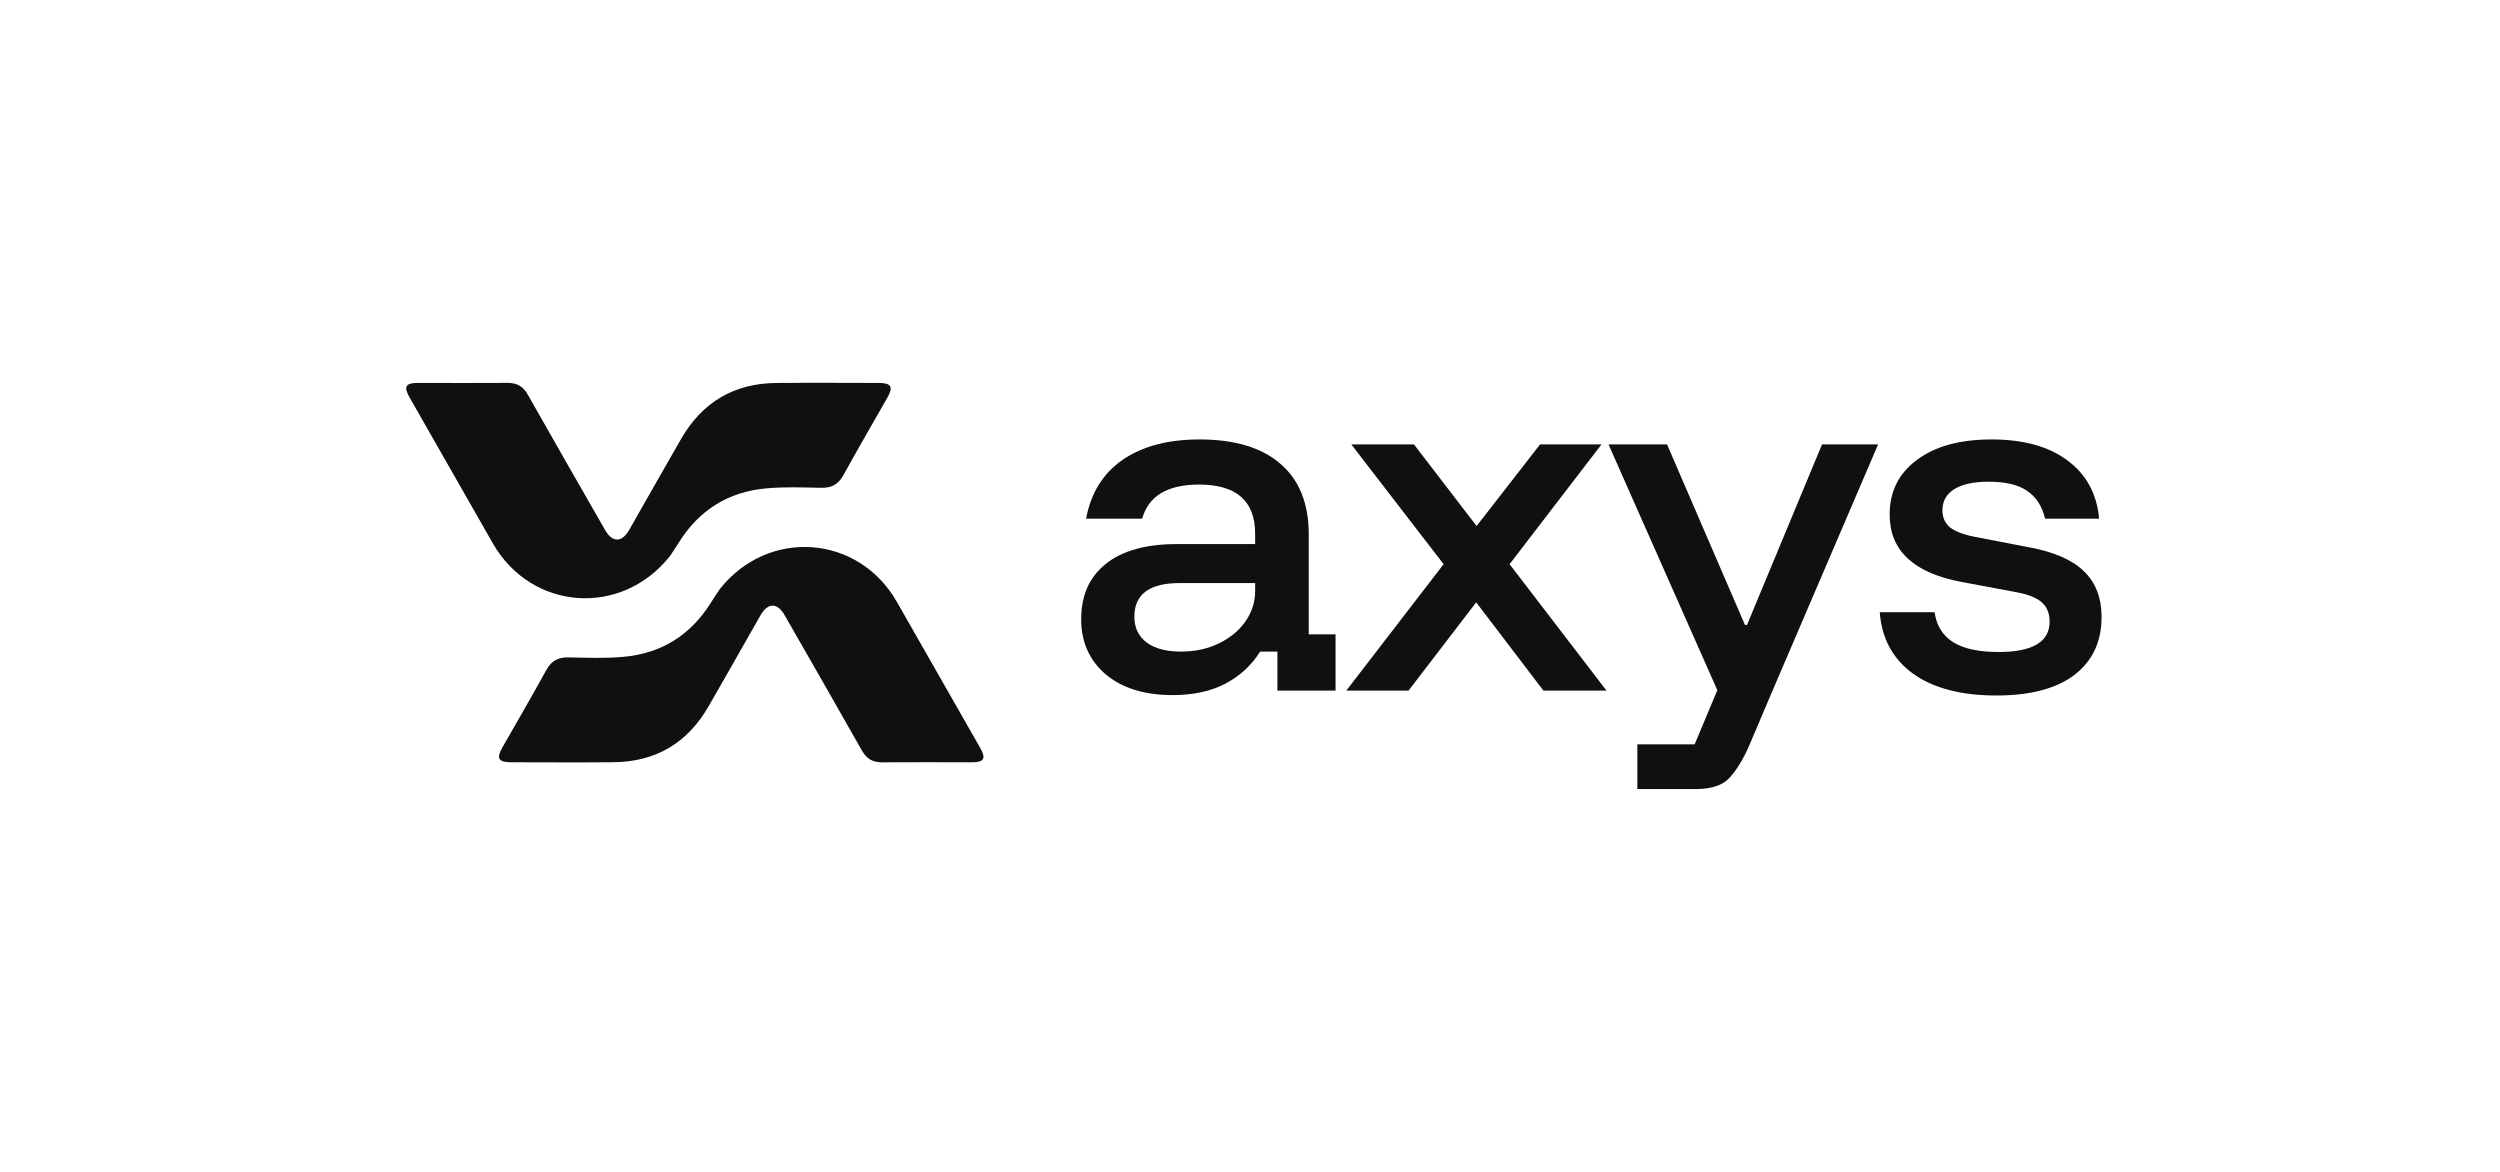
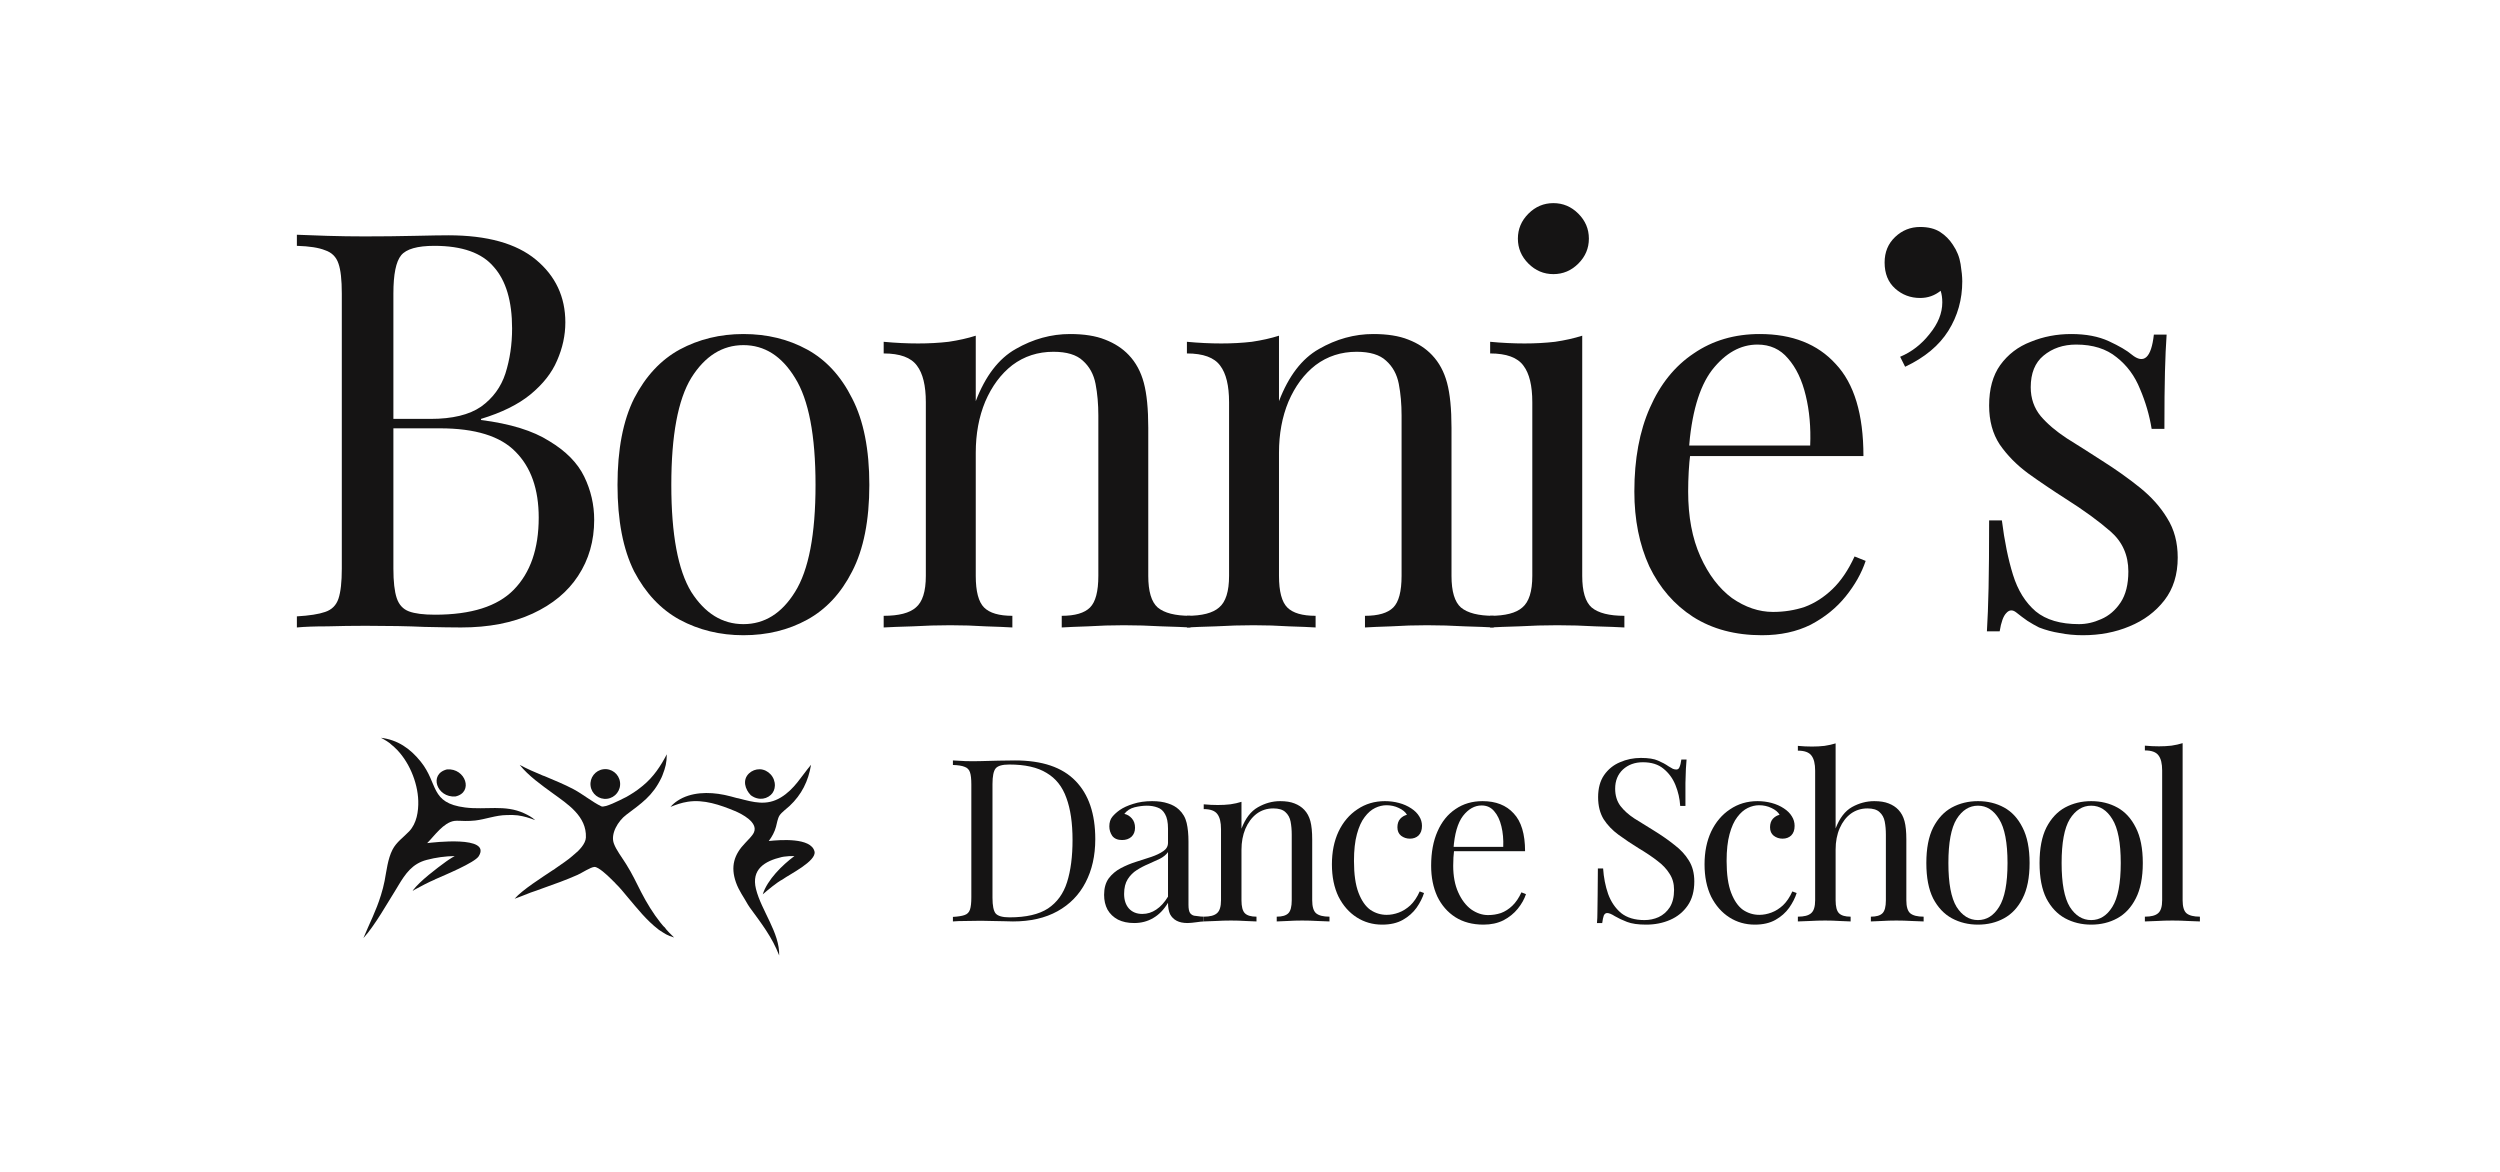
<svg xmlns="http://www.w3.org/2000/svg" width="320" height="150" viewBox="0 0 320 150" fill="none">
-   <path d="M85.761 71.168C86.113 70.633 86.478 70.105 86.815 69.56C89.43 65.316 93.183 62.947 98.116 62.508C100.447 62.3 102.782 62.394 105.112 62.44C106.46 62.467 107.309 61.998 107.966 60.801C109.79 57.477 111.705 54.205 113.578 50.909C114.382 49.494 114.092 49.016 112.431 49.015C108.066 49.011 103.702 48.979 99.338 49.022C93.989 49.075 89.92 51.449 87.212 56.128C84.961 60.017 82.765 63.938 80.531 67.838C79.599 69.465 78.385 69.47 77.459 67.854C74.144 62.072 70.826 56.293 67.544 50.492C66.944 49.433 66.145 48.999 64.958 49.009C61.139 49.04 57.321 49.013 53.502 49.012C51.908 49.011 51.634 49.485 52.437 50.894C55.98 57.109 59.535 63.317 63.075 69.534C67.986 78.157 79.529 79.048 85.761 71.168Z" fill="#101010" />
-   <path d="M92.121 75.417C91.769 75.953 91.404 76.481 91.068 77.026C88.452 81.27 84.699 83.638 79.766 84.078C77.436 84.285 75.1 84.192 72.771 84.146C71.423 84.119 70.573 84.588 69.916 85.785C68.092 89.108 66.177 92.381 64.304 95.677C63.5 97.092 63.791 97.57 65.452 97.571C69.816 97.575 74.18 97.607 78.544 97.564C83.894 97.511 87.962 95.137 90.67 90.458C92.921 86.569 95.118 82.648 97.352 78.748C98.284 77.121 99.497 77.116 100.424 78.732C103.738 84.513 107.057 90.293 110.339 96.094C110.938 97.153 111.737 97.587 112.925 97.577C116.743 97.546 120.562 97.573 124.381 97.574C125.974 97.575 126.248 97.101 125.445 95.692C121.903 89.477 118.348 83.269 114.807 77.052C109.896 68.429 98.353 67.538 92.121 75.417Z" fill="#101010" />
-   <path d="M150.105 88.972C146.482 88.972 143.614 88.079 141.503 86.293C139.428 84.507 138.39 82.161 138.39 79.254C138.39 76.208 139.445 73.844 141.556 72.164C143.667 70.483 146.693 69.642 150.633 69.642H160.66V68.329C160.66 64.127 158.268 62.026 153.483 62.026C149.437 62.026 147.009 63.48 146.2 66.386H139.023C139.621 63.129 141.169 60.626 143.667 58.875C146.2 57.124 149.49 56.248 153.536 56.248C158.074 56.248 161.54 57.299 163.932 59.4C166.324 61.466 167.52 64.477 167.52 68.434V81.198H170.951V88.394H163.51V83.404H161.293C160.203 85.155 158.725 86.52 156.86 87.501C154.996 88.481 152.744 88.972 150.105 88.972ZM151.161 83.404C152.955 83.404 154.573 83.054 156.016 82.353C157.458 81.653 158.584 80.725 159.393 79.57C160.238 78.379 160.66 77.066 160.66 75.63V74.632H151.002C147.132 74.632 145.197 76.068 145.197 78.939C145.197 80.34 145.725 81.443 146.781 82.249C147.836 83.019 149.296 83.404 151.161 83.404Z" fill="#101010" />
-   <path d="M172.329 88.394L184.783 72.216L172.962 56.879H180.983L189.005 67.331L197.132 56.879H204.995L193.227 72.216L205.628 88.394H197.554L188.952 77.101L180.297 88.394H172.329Z" fill="#101010" />
-   <path d="M209.58 101V95.275H216.915L219.818 88.341L205.886 56.879H213.38L223.354 79.99H223.618L233.222 56.879H240.399L226.889 88.394L223.987 95.222C223.213 97.043 222.369 98.461 221.454 99.477C220.574 100.492 219.114 101 217.074 101H209.58Z" fill="#101010" />
-   <path d="M255.543 89.024C251.04 89.024 247.486 88.096 244.883 86.24C242.279 84.35 240.854 81.723 240.608 78.362H247.627C247.873 80.077 248.665 81.356 250.002 82.196C251.339 83.036 253.274 83.457 255.807 83.457C260.169 83.457 262.351 82.161 262.351 79.57C262.351 78.519 262.016 77.696 261.348 77.101C260.679 76.506 259.571 76.068 258.023 75.788L251.004 74.475C244.918 73.319 241.875 70.448 241.875 65.861C241.875 62.919 243.036 60.591 245.358 58.875C247.68 57.124 250.864 56.248 254.91 56.248C258.991 56.248 262.227 57.141 264.62 58.927C267.047 60.713 268.402 63.199 268.683 66.386H261.77C261.383 64.775 260.609 63.584 259.448 62.814C258.322 62.044 256.686 61.659 254.54 61.659C252.64 61.659 251.18 61.974 250.16 62.604C249.14 63.234 248.63 64.145 248.63 65.335C248.63 66.211 248.946 66.929 249.579 67.489C250.248 68.014 251.286 68.417 252.693 68.697L259.765 70.063C262.966 70.658 265.306 71.691 266.784 73.162C268.261 74.597 269 76.541 269 78.992C269 82.143 267.839 84.612 265.517 86.398C263.195 88.149 259.87 89.024 255.543 89.024Z" fill="#101010" />
+   <path d="M38 30.047C38.994 30.094 40.296 30.142 41.905 30.189C43.514 30.236 45.1 30.26 46.662 30.26C48.887 30.26 51.017 30.236 53.052 30.189C55.087 30.142 56.531 30.118 57.383 30.118C62.353 30.118 66.092 31.159 68.601 33.242C71.11 35.325 72.364 37.999 72.364 41.265C72.364 42.922 72.009 44.555 71.299 46.164C70.636 47.726 69.5 49.17 67.891 50.495C66.329 51.773 64.223 52.814 61.572 53.619V53.761C65.311 54.234 68.222 55.134 70.305 56.459C72.435 57.737 73.926 59.252 74.778 61.003C75.63 62.754 76.056 64.6 76.056 66.541C76.056 69.239 75.37 71.629 73.997 73.712C72.672 75.747 70.731 77.357 68.175 78.54C65.619 79.723 62.566 80.315 59.016 80.315C57.975 80.315 56.413 80.291 54.33 80.244C52.247 80.149 49.739 80.102 46.804 80.102C45.147 80.102 43.514 80.126 41.905 80.173C40.296 80.173 38.994 80.22 38 80.315V78.895C39.609 78.8 40.816 78.611 41.621 78.327C42.473 78.043 43.041 77.475 43.325 76.623C43.609 75.771 43.751 74.493 43.751 72.789V37.573C43.751 35.822 43.609 34.544 43.325 33.739C43.041 32.887 42.473 32.319 41.621 32.035C40.816 31.704 39.609 31.514 38 31.467V30.047ZM55.608 31.467C53.431 31.467 52.011 31.869 51.348 32.674C50.685 33.479 50.354 35.112 50.354 37.573V72.789C50.354 74.446 50.496 75.7 50.78 76.552C51.064 77.404 51.585 77.972 52.342 78.256C53.099 78.54 54.212 78.682 55.679 78.682C60.318 78.682 63.678 77.617 65.761 75.487C67.891 73.31 68.956 70.233 68.956 66.257C68.956 62.612 67.962 59.796 65.974 57.808C64.033 55.82 60.815 54.826 56.318 54.826H49.005C49.005 54.826 49.005 54.637 49.005 54.258C49.005 53.832 49.005 53.619 49.005 53.619H55.111C57.904 53.619 60.057 53.098 61.572 52.057C63.087 50.968 64.128 49.548 64.696 47.797C65.264 45.998 65.548 44.081 65.548 42.046C65.548 38.543 64.767 35.916 63.205 34.165C61.69 32.366 59.158 31.467 55.608 31.467Z" fill="#151414" />
+   <path d="M95.158 42.756C98.188 42.756 100.909 43.419 103.323 44.744C105.737 46.069 107.654 48.152 109.074 50.992C110.542 53.832 111.275 57.524 111.275 62.068C111.275 66.612 110.542 70.304 109.074 73.144C107.654 75.937 105.737 77.996 103.323 79.321C100.909 80.646 98.188 81.309 95.158 81.309C92.176 81.309 89.455 80.646 86.993 79.321C84.579 77.996 82.639 75.937 81.171 73.144C79.751 70.304 79.041 66.612 79.041 62.068C79.041 57.524 79.751 53.832 81.171 50.992C82.639 48.152 84.579 46.069 86.993 44.744C89.455 43.419 92.176 42.756 95.158 42.756ZM95.158 44.176C92.46 44.176 90.236 45.572 88.484 48.365C86.78 51.158 85.928 55.725 85.928 62.068C85.928 68.411 86.78 72.978 88.484 75.771C90.236 78.516 92.46 79.889 95.158 79.889C97.856 79.889 100.057 78.516 101.761 75.771C103.513 72.978 104.388 68.411 104.388 62.068C104.388 55.725 103.513 51.158 101.761 48.365C100.057 45.572 97.856 44.176 95.158 44.176Z" fill="#151414" />
+   <path d="M136.967 42.756C138.765 42.756 140.256 42.993 141.44 43.466C142.67 43.939 143.688 44.602 144.493 45.454C145.392 46.401 146.031 47.584 146.41 49.004C146.788 50.424 146.978 52.341 146.978 54.755V73.712C146.978 75.7 147.38 77.049 148.185 77.759C149.037 78.469 150.433 78.824 152.374 78.824V80.315C151.569 80.268 150.338 80.22 148.682 80.173C147.025 80.078 145.416 80.031 143.854 80.031C142.292 80.031 140.753 80.078 139.239 80.173C137.771 80.22 136.659 80.268 135.902 80.315V78.824C137.606 78.824 138.813 78.469 139.523 77.759C140.233 77.049 140.588 75.7 140.588 73.712V53.193C140.588 51.726 140.469 50.377 140.233 49.146C139.996 47.915 139.452 46.921 138.6 46.164C137.795 45.407 136.541 45.028 134.837 45.028C132.849 45.028 131.097 45.596 129.583 46.732C128.115 47.868 126.956 49.43 126.104 51.418C125.299 53.359 124.897 55.536 124.897 57.95V73.712C124.897 75.7 125.252 77.049 125.962 77.759C126.672 78.469 127.879 78.824 129.583 78.824V80.315C128.825 80.268 127.689 80.22 126.175 80.173C124.707 80.078 123.193 80.031 121.631 80.031C120.069 80.031 118.459 80.078 116.803 80.173C115.146 80.22 113.915 80.268 113.111 80.315V78.824C115.051 78.824 116.424 78.469 117.229 77.759C118.081 77.049 118.507 75.7 118.507 73.712V51.489C118.507 49.359 118.128 47.797 117.371 46.803C116.613 45.762 115.193 45.241 113.111 45.241V43.75C114.625 43.892 116.093 43.963 117.513 43.963C118.885 43.963 120.187 43.892 121.418 43.75C122.696 43.561 123.855 43.3 124.897 42.969V51.347C126.127 48.128 127.831 45.904 130.009 44.673C132.233 43.395 134.553 42.756 136.967 42.756Z" fill="#151414" />
+   <path d="M175.781 42.756C177.58 42.756 179.071 42.993 180.254 43.466C181.485 43.939 182.502 44.602 183.307 45.454C184.206 46.401 184.845 47.584 185.224 49.004C185.603 50.424 185.792 52.341 185.792 54.755V73.712C185.792 75.7 186.194 77.049 186.999 77.759C187.851 78.469 189.247 78.824 191.188 78.824V80.315C190.383 80.268 189.153 80.22 187.496 80.173C185.839 80.078 184.23 80.031 182.668 80.031C181.106 80.031 179.568 80.078 178.053 80.173C176.586 80.22 175.473 80.268 174.716 80.315V78.824C176.42 78.824 177.627 78.469 178.337 77.759C179.047 77.049 179.402 75.7 179.402 73.712V53.193C179.402 51.726 179.284 50.377 179.047 49.146C178.81 47.915 178.266 46.921 177.414 46.164C176.609 45.407 175.355 45.028 173.651 45.028C171.663 45.028 169.912 45.596 168.397 46.732C166.93 47.868 165.77 49.43 164.918 51.418C164.113 53.359 163.711 55.536 163.711 57.95V73.712C163.711 75.7 164.066 77.049 164.776 77.759C165.486 78.469 166.693 78.824 168.397 78.824V80.315C167.64 80.268 166.504 80.22 164.989 80.173C163.522 80.078 162.007 80.031 160.445 80.031C158.883 80.031 157.274 80.078 155.617 80.173C153.96 80.22 152.73 80.268 151.925 80.315V78.824C153.866 78.824 155.238 78.469 156.043 77.759C156.895 77.049 157.321 75.7 157.321 73.712V51.489C157.321 49.359 156.942 47.797 156.185 46.803C155.428 45.762 154.008 45.241 151.925 45.241V43.75C153.44 43.892 154.907 43.963 156.327 43.963C157.7 43.963 159.001 43.892 160.232 43.75C161.51 43.561 162.67 43.3 163.711 42.969V51.347C164.942 48.128 166.646 45.904 168.823 44.673C171.048 43.395 173.367 42.756 175.781 42.756Z" fill="#151414" />
+   <path d="M198.833 26C200.064 26 201.129 26.45 202.028 27.349C202.928 28.248 203.377 29.313 203.377 30.544C203.377 31.775 202.928 32.84 202.028 33.739C201.129 34.638 200.064 35.088 198.833 35.088C197.603 35.088 196.538 34.638 195.638 33.739C194.739 32.84 194.289 31.775 194.289 30.544C194.289 29.313 194.739 28.248 195.638 27.349C196.538 26.45 197.603 26 198.833 26ZM202.525 42.969V73.712C202.525 75.7 202.928 77.049 203.732 77.759C204.584 78.469 205.981 78.824 207.921 78.824V80.315C207.117 80.268 205.886 80.22 204.229 80.173C202.62 80.078 200.987 80.031 199.33 80.031C197.721 80.031 196.088 80.078 194.431 80.173C192.775 80.22 191.544 80.268 190.739 80.315V78.824C192.68 78.824 194.053 78.469 194.857 77.759C195.709 77.049 196.135 75.7 196.135 73.712V51.489C196.135 49.359 195.757 47.797 194.999 46.803C194.242 45.762 192.822 45.241 190.739 45.241V43.75C192.254 43.892 193.721 43.963 195.141 43.963C196.514 43.963 197.816 43.892 199.046 43.75C200.324 43.561 201.484 43.3 202.525 42.969Z" fill="#151414" />
+   <path d="M225.243 42.756C229.408 42.756 232.651 44.034 234.97 46.59C237.337 49.099 238.52 53.027 238.52 58.376H213.457L213.386 57.027H231.704C231.799 54.708 231.609 52.578 231.136 50.637C230.663 48.649 229.905 47.063 228.864 45.88C227.87 44.697 226.568 44.105 224.959 44.105C222.782 44.105 220.841 45.194 219.137 47.371C217.48 49.548 216.486 53.004 216.155 57.737L216.368 58.021C216.273 58.731 216.202 59.512 216.155 60.364C216.108 61.216 216.084 62.068 216.084 62.92C216.084 66.139 216.605 68.908 217.646 71.227C218.687 73.546 220.036 75.321 221.693 76.552C223.397 77.735 225.148 78.327 226.947 78.327C228.367 78.327 229.716 78.114 230.994 77.688C232.272 77.215 233.455 76.457 234.544 75.416C235.633 74.375 236.579 72.978 237.384 71.227L238.804 71.795C238.283 73.357 237.431 74.872 236.248 76.339C235.065 77.806 233.574 79.013 231.775 79.96C229.976 80.859 227.894 81.309 225.527 81.309C222.119 81.309 219.184 80.528 216.723 78.966C214.309 77.404 212.439 75.25 211.114 72.505C209.836 69.712 209.197 66.517 209.197 62.92C209.197 58.755 209.86 55.181 211.185 52.199C212.51 49.17 214.38 46.85 216.794 45.241C219.208 43.584 222.024 42.756 225.243 42.756Z" fill="#151414" />
+   <path d="M245.774 29.053C246.815 29.053 247.667 29.266 248.33 29.692C248.992 30.118 249.537 30.662 249.963 31.325C250.483 32.082 250.815 32.911 250.957 33.81C251.099 34.709 251.17 35.443 251.17 36.011C251.17 38.33 250.578 40.437 249.395 42.33C248.211 44.223 246.365 45.762 243.857 46.945L243.218 45.667C244.685 45.052 245.939 44.081 246.981 42.756C248.069 41.431 248.614 40.082 248.614 38.709C248.614 38.141 248.543 37.644 248.401 37.218C247.643 37.833 246.768 38.141 245.774 38.141C244.543 38.141 243.478 37.739 242.579 36.934C241.679 36.129 241.23 35.017 241.23 33.597C241.23 32.272 241.679 31.183 242.579 30.331C243.478 29.479 244.543 29.053 245.774 29.053Z" fill="#151414" />
+   <path d="M265.116 42.756C267.009 42.756 268.618 43.064 269.944 43.679C271.269 44.294 272.239 44.862 272.855 45.383C274.417 46.661 275.363 45.809 275.695 42.827H277.328C277.233 44.152 277.162 45.738 277.115 47.584C277.067 49.383 277.044 51.82 277.044 54.897H275.411C275.127 53.146 274.63 51.442 273.92 49.785C273.257 48.128 272.263 46.779 270.938 45.738C269.612 44.649 267.885 44.105 265.755 44.105C264.098 44.105 262.702 44.578 261.566 45.525C260.477 46.424 259.933 47.773 259.933 49.572C259.933 50.992 260.359 52.223 261.211 53.264C262.063 54.258 263.175 55.205 264.548 56.104C265.92 56.956 267.411 57.903 269.021 58.944C270.819 60.08 272.452 61.24 273.92 62.423C275.387 63.606 276.547 64.908 277.399 66.328C278.298 67.748 278.748 69.428 278.748 71.369C278.748 73.546 278.18 75.369 277.044 76.836C275.908 78.303 274.417 79.416 272.571 80.173C270.772 80.93 268.784 81.309 266.607 81.309C265.565 81.309 264.571 81.214 263.625 81.025C262.725 80.883 261.85 80.646 260.998 80.315C260.524 80.078 260.027 79.794 259.507 79.463C259.033 79.132 258.56 78.777 258.087 78.398C257.613 78.019 257.187 78.043 256.809 78.469C256.43 78.848 256.146 79.629 255.957 80.812H254.324C254.418 79.297 254.489 77.451 254.537 75.274C254.584 73.097 254.608 70.209 254.608 66.612H256.241C256.572 69.263 257.045 71.582 257.661 73.57C258.276 75.558 259.246 77.12 260.572 78.256C261.897 79.345 263.743 79.889 266.11 79.889C267.056 79.889 268.003 79.676 268.95 79.25C269.944 78.824 270.772 78.114 271.435 77.12C272.097 76.126 272.429 74.801 272.429 73.144C272.429 71.061 271.671 69.357 270.157 68.032C268.642 66.707 266.725 65.31 264.406 63.843C262.702 62.754 261.092 61.666 259.578 60.577C258.11 59.488 256.903 58.258 255.957 56.885C255.057 55.512 254.608 53.856 254.608 51.915C254.608 49.785 255.081 48.057 256.028 46.732C257.022 45.359 258.323 44.365 259.933 43.75C261.542 43.087 263.27 42.756 265.116 42.756Z" fill="#151414" />
+   <path d="M129.92 97.335C133.394 97.335 135.975 98.208 137.663 99.955C139.352 101.682 140.196 104.166 140.196 107.407C140.196 109.523 139.779 111.376 138.944 112.967C138.129 114.539 136.936 115.762 135.364 116.635C133.792 117.508 131.89 117.945 129.658 117.945C129.367 117.945 128.979 117.935 128.494 117.916C128.009 117.897 127.504 117.887 126.98 117.887C126.475 117.867 126.01 117.858 125.583 117.858C124.904 117.858 124.234 117.867 123.574 117.887C122.914 117.887 122.381 117.906 121.973 117.945V117.363C122.633 117.324 123.128 117.246 123.458 117.13C123.807 117.014 124.04 116.781 124.156 116.431C124.273 116.082 124.331 115.558 124.331 114.859V100.421C124.331 99.703 124.273 99.179 124.156 98.849C124.04 98.499 123.807 98.267 123.458 98.15C123.128 98.014 122.633 97.937 121.973 97.917V97.335C122.381 97.355 122.914 97.384 123.574 97.422C124.234 97.442 124.884 97.442 125.525 97.422C126.204 97.403 126.97 97.384 127.824 97.364C128.678 97.345 129.377 97.335 129.92 97.335ZM129.192 97.859C128.3 97.859 127.718 98.024 127.446 98.354C127.174 98.684 127.038 99.353 127.038 100.363V114.918C127.038 115.927 127.174 116.596 127.446 116.926C127.737 117.256 128.329 117.421 129.222 117.421C131.337 117.421 132.977 117.043 134.141 116.286C135.306 115.509 136.121 114.384 136.586 112.909C137.052 111.434 137.285 109.639 137.285 107.524C137.285 105.35 137.023 103.555 136.499 102.138C135.994 100.702 135.15 99.635 133.966 98.936C132.802 98.218 131.211 97.859 129.192 97.859Z" fill="#151414" />
+   <path d="M145.167 118.149C144.372 118.149 143.683 118.003 143.1 117.712C142.518 117.402 142.072 116.975 141.761 116.431C141.47 115.888 141.325 115.257 141.325 114.539C141.325 113.685 141.519 112.987 141.907 112.443C142.314 111.9 142.829 111.463 143.45 111.133C144.071 110.803 144.721 110.532 145.4 110.318C146.099 110.085 146.759 109.872 147.38 109.678C148.001 109.464 148.505 109.222 148.893 108.95C149.301 108.678 149.505 108.319 149.505 107.873V106.068C149.505 105.253 149.378 104.632 149.126 104.205C148.893 103.778 148.573 103.497 148.166 103.361C147.758 103.206 147.302 103.128 146.797 103.128C146.312 103.128 145.788 103.196 145.225 103.332C144.682 103.468 144.245 103.749 143.915 104.176C144.284 104.254 144.604 104.448 144.876 104.758C145.148 105.069 145.284 105.467 145.284 105.952C145.284 106.437 145.128 106.825 144.818 107.116C144.507 107.388 144.11 107.524 143.624 107.524C143.062 107.524 142.644 107.349 142.373 107C142.12 106.631 141.994 106.223 141.994 105.777C141.994 105.272 142.12 104.865 142.373 104.554C142.625 104.244 142.945 103.953 143.333 103.681C143.78 103.371 144.352 103.109 145.051 102.895C145.769 102.662 146.574 102.546 147.467 102.546C148.263 102.546 148.942 102.643 149.505 102.837C150.067 103.012 150.533 103.274 150.902 103.623C151.406 104.089 151.736 104.661 151.892 105.34C152.047 106 152.125 106.796 152.125 107.727V115.82C152.125 116.305 152.192 116.654 152.328 116.868C152.484 117.081 152.745 117.235 153.055 117.235C153.588 117.324 153.854 117.324 154.076 117.334V117.945C153.677 117.945 152.629 118.149 152.008 118.149C151.445 118.149 150.98 118.052 150.611 117.858C150.242 117.664 149.961 117.382 149.767 117.014C149.592 116.625 149.505 116.14 149.505 115.558C148.981 116.431 148.35 117.081 147.612 117.508C146.894 117.935 146.079 118.149 145.167 118.149ZM146.215 116.984C146.856 116.984 147.448 116.8 147.991 116.431C148.554 116.063 149.058 115.509 149.505 114.772V109.066C149.272 109.396 148.932 109.678 148.486 109.911C148.039 110.124 147.554 110.347 147.03 110.58C146.506 110.794 146.002 111.056 145.517 111.366C145.051 111.657 144.663 112.045 144.352 112.531C144.042 113.016 143.886 113.646 143.886 114.423C143.886 115.199 144.09 115.82 144.498 116.286C144.925 116.752 145.497 116.984 146.215 116.984Z" fill="#151414" />
+   <path d="M163.857 102.546C164.595 102.546 165.206 102.643 165.691 102.837C166.196 103.031 166.613 103.303 166.943 103.652C167.312 104.04 167.574 104.525 167.729 105.108C167.884 105.69 167.962 106.476 167.962 107.465V115.238C167.962 116.053 168.127 116.606 168.457 116.897C168.806 117.188 169.378 117.334 170.174 117.334V117.945C169.844 117.926 169.34 117.906 168.66 117.887C167.981 117.848 167.321 117.829 166.681 117.829C166.04 117.829 165.41 117.848 164.789 117.887C164.187 117.906 163.731 117.926 163.421 117.945V117.334C164.119 117.334 164.614 117.188 164.905 116.897C165.196 116.606 165.342 116.053 165.342 115.238V106.825C165.342 106.223 165.293 105.67 165.196 105.166C165.099 104.661 164.876 104.254 164.527 103.943C164.197 103.633 163.683 103.477 162.984 103.477C162.169 103.477 161.451 103.71 160.83 104.176C160.228 104.642 159.753 105.282 159.403 106.097C159.073 106.893 158.909 107.786 158.909 108.775V115.238C158.909 116.053 159.054 116.606 159.345 116.897C159.636 117.188 160.131 117.334 160.83 117.334V117.945C160.519 117.926 160.054 117.906 159.432 117.887C158.831 117.848 158.21 117.829 157.569 117.829C156.929 117.829 156.269 117.848 155.59 117.887C154.911 117.906 154.406 117.926 154.076 117.945V117.334C154.872 117.334 155.435 117.188 155.765 116.897C156.114 116.606 156.289 116.053 156.289 115.238V106.126C156.289 105.253 156.133 104.613 155.823 104.205C155.512 103.778 154.93 103.565 154.076 103.565V102.953C154.697 103.012 155.299 103.041 155.881 103.041C156.444 103.041 156.978 103.012 157.482 102.953C158.006 102.876 158.482 102.769 158.909 102.633V106.068C159.413 104.748 160.112 103.836 161.004 103.332C161.917 102.808 162.867 102.546 163.857 102.546Z" fill="#151414" />
+   <path d="M177.268 102.546C177.889 102.546 178.49 102.623 179.072 102.779C179.655 102.934 180.179 103.167 180.644 103.477C181.091 103.768 181.43 104.108 181.663 104.496C181.896 104.865 182.013 105.272 182.013 105.719C182.013 106.243 181.867 106.65 181.576 106.941C181.285 107.213 180.916 107.349 180.47 107.349C180.043 107.349 179.664 107.223 179.334 106.971C179.024 106.718 178.869 106.359 178.869 105.893C178.869 105.447 178.985 105.088 179.218 104.816C179.47 104.545 179.761 104.37 180.091 104.292C179.897 103.943 179.548 103.652 179.043 103.419C178.558 103.186 178.034 103.07 177.471 103.07C176.986 103.07 176.501 103.186 176.016 103.419C175.531 103.652 175.084 104.04 174.677 104.584C174.269 105.108 173.939 105.835 173.687 106.767C173.435 107.679 173.309 108.824 173.309 110.202C173.309 111.91 173.503 113.268 173.891 114.277C174.279 115.286 174.784 116.014 175.405 116.46C176.045 116.887 176.744 117.101 177.5 117.101C178.005 117.101 178.519 117.004 179.043 116.81C179.567 116.616 180.062 116.305 180.528 115.878C180.994 115.432 181.392 114.84 181.721 114.103L182.275 114.306C182.08 114.927 181.76 115.558 181.314 116.198C180.868 116.819 180.285 117.334 179.567 117.741C178.849 118.149 177.966 118.353 176.918 118.353C175.715 118.353 174.628 118.042 173.658 117.421C172.688 116.8 171.911 115.917 171.329 114.772C170.766 113.608 170.485 112.23 170.485 110.638C170.485 109.047 170.766 107.65 171.329 106.447C171.911 105.224 172.717 104.273 173.745 103.594C174.774 102.895 175.948 102.546 177.268 102.546Z" fill="#151414" />
+   <path d="M189.765 102.546C191.473 102.546 192.803 103.07 193.753 104.118C194.724 105.146 195.209 106.757 195.209 108.95H184.933L184.904 108.397H192.414C192.453 107.446 192.376 106.573 192.181 105.777C191.987 104.962 191.677 104.312 191.25 103.827C190.842 103.342 190.309 103.099 189.649 103.099C188.756 103.099 187.961 103.545 187.262 104.438C186.583 105.331 186.175 106.747 186.039 108.688L186.127 108.804C186.088 109.096 186.059 109.416 186.039 109.765C186.02 110.114 186.01 110.464 186.01 110.813C186.01 112.133 186.224 113.268 186.651 114.219C187.078 115.17 187.631 115.898 188.31 116.402C189.008 116.887 189.727 117.13 190.464 117.13C191.046 117.13 191.599 117.043 192.123 116.868C192.647 116.674 193.132 116.363 193.579 115.936C194.025 115.509 194.413 114.937 194.743 114.219L195.325 114.452C195.112 115.092 194.763 115.713 194.277 116.315C193.792 116.916 193.181 117.411 192.443 117.799C191.706 118.168 190.852 118.353 189.882 118.353C188.485 118.353 187.281 118.032 186.272 117.392C185.282 116.752 184.516 115.869 183.972 114.743C183.448 113.598 183.186 112.288 183.186 110.813C183.186 109.105 183.458 107.64 184.002 106.417C184.545 105.175 185.312 104.225 186.301 103.565C187.291 102.885 188.446 102.546 189.765 102.546Z" fill="#151414" />
+   <path d="M210.03 97.015C211.001 97.015 211.738 97.131 212.243 97.364C212.747 97.578 213.193 97.82 213.582 98.092C213.815 98.228 213.999 98.335 214.135 98.412C214.29 98.47 214.436 98.499 214.571 98.499C214.765 98.499 214.901 98.393 214.979 98.179C215.076 97.966 215.154 97.646 215.212 97.219H215.881C215.862 97.549 215.833 97.947 215.794 98.412C215.775 98.859 215.755 99.46 215.736 100.217C215.736 100.954 215.736 101.935 215.736 103.157H215.066C215.008 102.226 214.804 101.333 214.455 100.479C214.106 99.625 213.591 98.927 212.912 98.383C212.252 97.84 211.379 97.568 210.292 97.568C209.264 97.568 208.41 97.879 207.731 98.499C207.071 99.121 206.741 99.936 206.741 100.945C206.741 101.818 206.964 102.556 207.41 103.157C207.857 103.739 208.449 104.273 209.186 104.758C209.943 105.224 210.758 105.729 211.631 106.272C212.64 106.893 213.533 107.514 214.309 108.135C215.105 108.737 215.726 109.406 216.172 110.144C216.638 110.881 216.871 111.774 216.871 112.822C216.871 114.064 216.59 115.092 216.027 115.907C215.464 116.722 214.717 117.334 213.785 117.741C212.854 118.149 211.825 118.353 210.7 118.353C209.671 118.353 208.856 118.236 208.255 118.003C207.653 117.77 207.139 117.528 206.712 117.276C206.285 117.004 205.955 116.868 205.722 116.868C205.528 116.868 205.382 116.975 205.285 117.188C205.208 117.402 205.14 117.722 205.082 118.149H204.412C204.451 117.741 204.47 117.266 204.47 116.722C204.49 116.16 204.499 115.432 204.499 114.539C204.519 113.646 204.528 112.521 204.528 111.162H205.198C205.276 112.327 205.489 113.414 205.838 114.423C206.207 115.432 206.76 116.247 207.498 116.868C208.255 117.47 209.254 117.77 210.496 117.77C211.136 117.77 211.738 117.644 212.301 117.392C212.883 117.12 213.358 116.703 213.727 116.14C214.096 115.558 214.28 114.811 214.28 113.899C214.28 113.103 214.086 112.414 213.698 111.832C213.329 111.23 212.805 110.677 212.126 110.173C211.447 109.649 210.651 109.115 209.739 108.572C208.827 108.009 207.973 107.436 207.177 106.854C206.382 106.272 205.741 105.602 205.256 104.846C204.79 104.069 204.558 103.138 204.558 102.051C204.558 100.906 204.81 99.965 205.314 99.227C205.838 98.47 206.518 97.917 207.352 97.568C208.187 97.199 209.079 97.015 210.03 97.015Z" fill="#151414" />
+   <path d="M224.965 102.546C225.586 102.546 226.187 102.623 226.77 102.779C227.352 102.934 227.876 103.167 228.342 103.477C228.788 103.768 229.128 104.108 229.36 104.496C229.593 104.865 229.71 105.272 229.71 105.719C229.71 106.243 229.564 106.65 229.273 106.941C228.982 107.213 228.613 107.349 228.167 107.349C227.74 107.349 227.362 107.223 227.032 106.971C226.721 106.718 226.566 106.359 226.566 105.893C226.566 105.447 226.682 105.088 226.915 104.816C227.167 104.545 227.459 104.37 227.788 104.292C227.594 103.943 227.245 103.652 226.74 103.419C226.255 103.186 225.731 103.07 225.169 103.07C224.683 103.07 224.198 103.186 223.713 103.419C223.228 103.652 222.782 104.04 222.374 104.584C221.966 105.108 221.637 105.835 221.384 106.767C221.132 107.679 221.006 108.824 221.006 110.202C221.006 111.91 221.2 113.268 221.588 114.277C221.976 115.286 222.481 116.014 223.102 116.46C223.742 116.887 224.441 117.101 225.198 117.101C225.702 117.101 226.217 117.004 226.74 116.81C227.264 116.616 227.759 116.305 228.225 115.878C228.691 115.432 229.089 114.84 229.419 114.103L229.972 114.306C229.778 114.927 229.457 115.558 229.011 116.198C228.565 116.819 227.983 117.334 227.264 117.741C226.546 118.149 225.663 118.353 224.615 118.353C223.412 118.353 222.325 118.042 221.355 117.421C220.385 116.8 219.609 115.917 219.026 114.772C218.464 113.608 218.182 112.23 218.182 110.638C218.182 109.047 218.464 107.65 219.026 106.447C219.609 105.224 220.414 104.273 221.442 103.594C222.471 102.895 223.645 102.546 224.965 102.546Z" fill="#151414" />
+   <path d="M234.959 95.152V106.039C235.464 104.719 236.162 103.807 237.055 103.303C237.967 102.798 238.918 102.546 239.908 102.546C240.645 102.546 241.257 102.643 241.742 102.837C242.246 103.031 242.664 103.303 242.993 103.652C243.362 104.04 243.624 104.525 243.779 105.108C243.935 105.69 244.012 106.476 244.012 107.465V115.238C244.012 116.053 244.177 116.606 244.507 116.897C244.856 117.188 245.429 117.334 246.225 117.334V117.945C245.895 117.926 245.39 117.906 244.711 117.887C244.032 117.848 243.372 117.829 242.731 117.829C242.091 117.829 241.46 117.848 240.839 117.887C240.238 117.906 239.782 117.926 239.471 117.945V117.334C240.17 117.334 240.665 117.188 240.956 116.897C241.247 116.606 241.392 116.053 241.392 115.238V106.825C241.392 106.223 241.344 105.67 241.247 105.166C241.15 104.661 240.927 104.254 240.577 103.943C240.247 103.633 239.733 103.477 239.034 103.477C238.239 103.477 237.53 103.701 236.909 104.147C236.308 104.593 235.832 105.214 235.483 106.01C235.134 106.806 234.959 107.718 234.959 108.746V115.238C234.959 116.053 235.105 116.606 235.396 116.897C235.687 117.188 236.182 117.334 236.88 117.334V117.945C236.57 117.926 236.104 117.906 235.483 117.887C234.881 117.848 234.26 117.829 233.62 117.829C232.98 117.829 232.32 117.848 231.641 117.887C230.961 117.906 230.457 117.926 230.127 117.945V117.334C230.922 117.334 231.485 117.188 231.815 116.897C232.165 116.606 232.339 116.053 232.339 115.238V98.645C232.339 97.772 232.184 97.131 231.873 96.724C231.563 96.297 230.981 96.083 230.127 96.083V95.472C230.748 95.53 231.349 95.559 231.932 95.559C232.494 95.559 233.028 95.53 233.533 95.472C234.057 95.394 234.532 95.288 234.959 95.152Z" fill="#151414" />
+   <path d="M253.179 102.546C254.421 102.546 255.537 102.818 256.526 103.361C257.516 103.904 258.302 104.758 258.884 105.923C259.486 107.087 259.787 108.601 259.787 110.464C259.787 112.327 259.486 113.841 258.884 115.005C258.302 116.15 257.516 116.994 256.526 117.537C255.537 118.081 254.421 118.353 253.179 118.353C251.956 118.353 250.84 118.081 249.831 117.537C248.841 116.994 248.046 116.15 247.444 115.005C246.862 113.841 246.571 112.327 246.571 110.464C246.571 108.601 246.862 107.087 247.444 105.923C248.046 104.758 248.841 103.904 249.831 103.361C250.84 102.818 251.956 102.546 253.179 102.546ZM253.179 103.128C252.073 103.128 251.16 103.701 250.442 104.846C249.744 105.991 249.394 107.863 249.394 110.464C249.394 113.064 249.744 114.937 250.442 116.082C251.16 117.208 252.073 117.77 253.179 117.77C254.285 117.77 255.187 117.208 255.886 116.082C256.604 114.937 256.963 113.064 256.963 110.464C256.963 107.863 256.604 105.991 255.886 104.846C255.187 103.701 254.285 103.128 253.179 103.128Z" fill="#151414" />
+   <path d="M267.671 102.546C268.913 102.546 270.029 102.818 271.019 103.361C272.009 103.904 272.795 104.758 273.377 105.923C273.978 107.087 274.279 108.601 274.279 110.464C274.279 112.327 273.978 113.841 273.377 115.005C272.795 116.15 272.009 116.994 271.019 117.537C270.029 118.081 268.913 118.353 267.671 118.353C266.449 118.353 265.333 118.081 264.324 117.537C263.334 116.994 262.538 116.15 261.937 115.005C261.354 113.841 261.063 112.327 261.063 110.464C261.063 108.601 261.354 107.087 261.937 105.923C262.538 104.758 263.334 103.904 264.324 103.361C265.333 102.818 266.449 102.546 267.671 102.546ZM267.671 103.128C266.565 103.128 265.653 103.701 264.935 104.846C264.236 105.991 263.887 107.863 263.887 110.464C263.887 113.064 264.236 114.937 264.935 116.082C265.653 117.208 266.565 117.77 267.671 117.77C268.777 117.77 269.68 117.208 270.378 116.082C271.096 114.937 271.456 113.064 271.456 110.464C271.456 107.863 271.096 105.991 270.378 104.846C269.68 103.701 268.777 103.128 267.671 103.128Z" fill="#151414" />
+   <path d="M279.376 95.123V115.238C279.376 116.053 279.541 116.606 279.871 116.897C280.22 117.188 280.793 117.334 281.588 117.334V117.945C281.258 117.926 280.754 117.906 280.075 117.887C279.415 117.848 278.745 117.829 278.066 117.829C277.406 117.829 276.737 117.848 276.057 117.887C275.378 117.906 274.874 117.926 274.544 117.945V117.334C275.339 117.334 275.902 117.188 276.232 116.897C276.581 116.606 276.756 116.053 276.756 115.238V98.616C276.756 97.743 276.601 97.102 276.29 96.695C275.98 96.268 275.398 96.054 274.544 96.054V95.443C275.165 95.501 275.766 95.53 276.348 95.53C276.911 95.53 277.445 95.501 277.95 95.443C278.474 95.365 278.949 95.259 279.376 95.123Z" fill="#151414" />
+   <path d="M48.759 94.436C50.898 94.697 52.498 95.803 53.847 97.481C56.135 100.326 55.006 102.779 59.529 103.357C62.178 103.695 64.619 102.957 67.086 104.097C67.623 104.345 68.071 104.588 68.51 104.978C67.696 104.677 67.139 104.494 66.265 104.365C65.798 104.313 65.327 104.301 64.857 104.329C63.481 104.338 62.119 104.88 60.817 105.026C60.394 105.07 59.968 105.09 59.543 105.085C59.173 105.081 58.48 105.027 58.148 105.078C56.756 105.291 55.616 106.978 54.677 107.92C55.327 107.842 62.946 106.903 61.28 109.594C60.763 110.429 56.871 112.03 55.708 112.549L55.666 112.581C54.982 112.854 53.721 113.519 53.05 113.889L52.864 114.012L52.828 113.99C53.781 112.733 55.867 111.178 57.138 110.25L57.468 110.026C57.676 109.896 58.001 109.674 58.206 109.573C56.974 109.6 55.794 109.755 54.603 110.071C52.775 110.556 51.904 111.818 50.987 113.343L50.762 113.719C49.602 115.564 47.965 118.499 46.516 120.076C47.327 118.105 48.123 116.654 48.761 114.576C48.95 113.979 49.106 113.372 49.229 112.757C49.481 111.454 49.629 109.949 50.24 108.758C50.744 107.775 51.647 107.177 52.38 106.403C53.336 105.392 53.575 103.857 53.537 102.511C53.469 100.105 52.303 97.325 50.52 95.681C50.426 95.573 50.304 95.484 50.191 95.395C49.823 95.012 49.228 94.685 48.759 94.436Z" fill="#151414" />
+   <path d="M82.292 100.564C83.649 99.446 84.544 98.092 85.352 96.549C85.327 97.691 85.2 98.167 84.796 99.234L84.664 99.545C83.535 101.892 82.128 102.804 80.139 104.311C79.144 105.065 78.085 106.735 78.591 108.012C78.877 108.786 79.585 109.717 80.043 110.448L80.191 110.684C80.92 111.834 81.454 112.998 82.072 114.2C82.766 115.548 83.601 116.922 84.546 118.108C84.639 118.224 84.977 118.644 85.079 118.698C85.277 119.031 85.993 119.712 86.285 120.001C85.4 119.746 85.11 119.515 84.34 119.02L84.267 118.958C82.75 117.803 81.56 116.273 80.334 114.829C79.902 114.321 79.33 113.591 78.85 113.149C78.723 112.988 78.603 112.882 78.454 112.743L78.403 112.687L78.155 112.446C77.784 112.069 76.593 110.949 76.093 110.967C75.604 110.985 74.495 111.731 73.936 111.98C72.467 112.634 70.965 113.17 69.451 113.706C69.176 113.803 68.108 114.207 67.926 114.247L67.559 114.392C67.061 114.607 66.39 114.841 65.871 115.04C66.82 113.92 69.464 112.252 70.793 111.36L70.898 111.306C70.966 111.243 71.045 111.194 71.12 111.141C71.862 110.615 72.637 110.123 73.321 109.521L73.447 109.407C73.469 109.391 73.491 109.374 73.512 109.357C74.109 108.879 74.961 108.004 74.995 107.205C75.108 104.495 72.686 102.945 70.794 101.569C69.299 100.48 67.647 99.315 66.519 97.904C67.561 98.461 68.41 98.817 69.494 99.276L69.705 99.347C70.975 99.894 72.172 100.362 73.415 101.021C74.578 101.637 75.834 102.665 76.967 103.209C77.414 103.424 79.363 102.416 79.869 102.159L80.139 102.027C80.792 101.66 81.469 101.237 82.046 100.76L82.292 100.564Z" fill="#151414" />
+   <path d="M94.535 102.191C96.453 102.688 98.118 103.183 99.953 102.072C101.69 101.021 102.572 99.359 103.814 97.889C103.472 99.97 102.621 101.703 101.063 103.166C100.677 103.529 100.056 103.96 99.782 104.377C99.541 104.745 99.44 105.406 99.325 105.836C99.152 106.484 98.808 107.12 98.398 107.652C99.848 107.494 103.813 107.182 104.257 108.988C104.558 110.211 101.001 111.951 100.203 112.544L100.173 112.566C99.47 112.915 98.216 113.97 97.63 114.479C98.216 112.607 100.141 110.722 101.685 109.576C101.211 109.559 100.809 109.594 100.344 109.652L100.065 109.701C97.88 110.218 96.141 111.264 96.765 113.792C97.443 116.54 99.818 119.408 99.735 122.299C98.839 119.959 97.43 118.154 95.961 116.143C95.899 116.038 95.808 115.909 95.739 115.804C95.197 114.82 94.576 114.018 94.198 112.936C93.495 110.922 93.942 109.387 95.401 107.888C95.738 107.502 96.302 107.011 96.507 106.538C97.059 105.266 94.972 104.186 94.054 103.804C92.183 103.028 90.08 102.296 88.031 102.624C87.212 102.755 86.585 102.978 85.824 103.283C86.084 102.983 86.383 102.721 86.715 102.504C88.421 101.365 90.728 101.341 92.677 101.739L92.864 101.779C93.349 101.892 93.791 101.996 94.269 102.138L94.535 102.191Z" fill="#151414" />
+   <path d="M77.225 98.465C78.269 98.324 79.227 99.061 79.362 100.109C79.497 101.156 78.756 102.113 77.711 102.243C76.674 102.371 75.728 101.636 75.594 100.596C75.46 99.557 76.189 98.604 77.225 98.465Z" fill="#151414" />
+   <path d="M96.108 101.795C95.363 101.032 95.002 99.833 95.867 99C96.243 98.644 96.744 98.451 97.261 98.463C97.785 98.481 98.275 98.727 98.629 99.109C99 99.504 99.199 100.03 99.184 100.572C99.166 101.025 98.998 101.44 98.663 101.75C98.29 102.089 97.798 102.267 97.296 102.243C96.968 102.227 96.587 102.108 96.311 101.928L96.108 101.795Z" fill="#151414" />
+   <path d="M57.214 98.483C59.59 98.291 60.655 101.427 58.291 101.949C55.91 102.122 54.843 99.071 57.214 98.483Z" fill="#151414" />
</svg>
